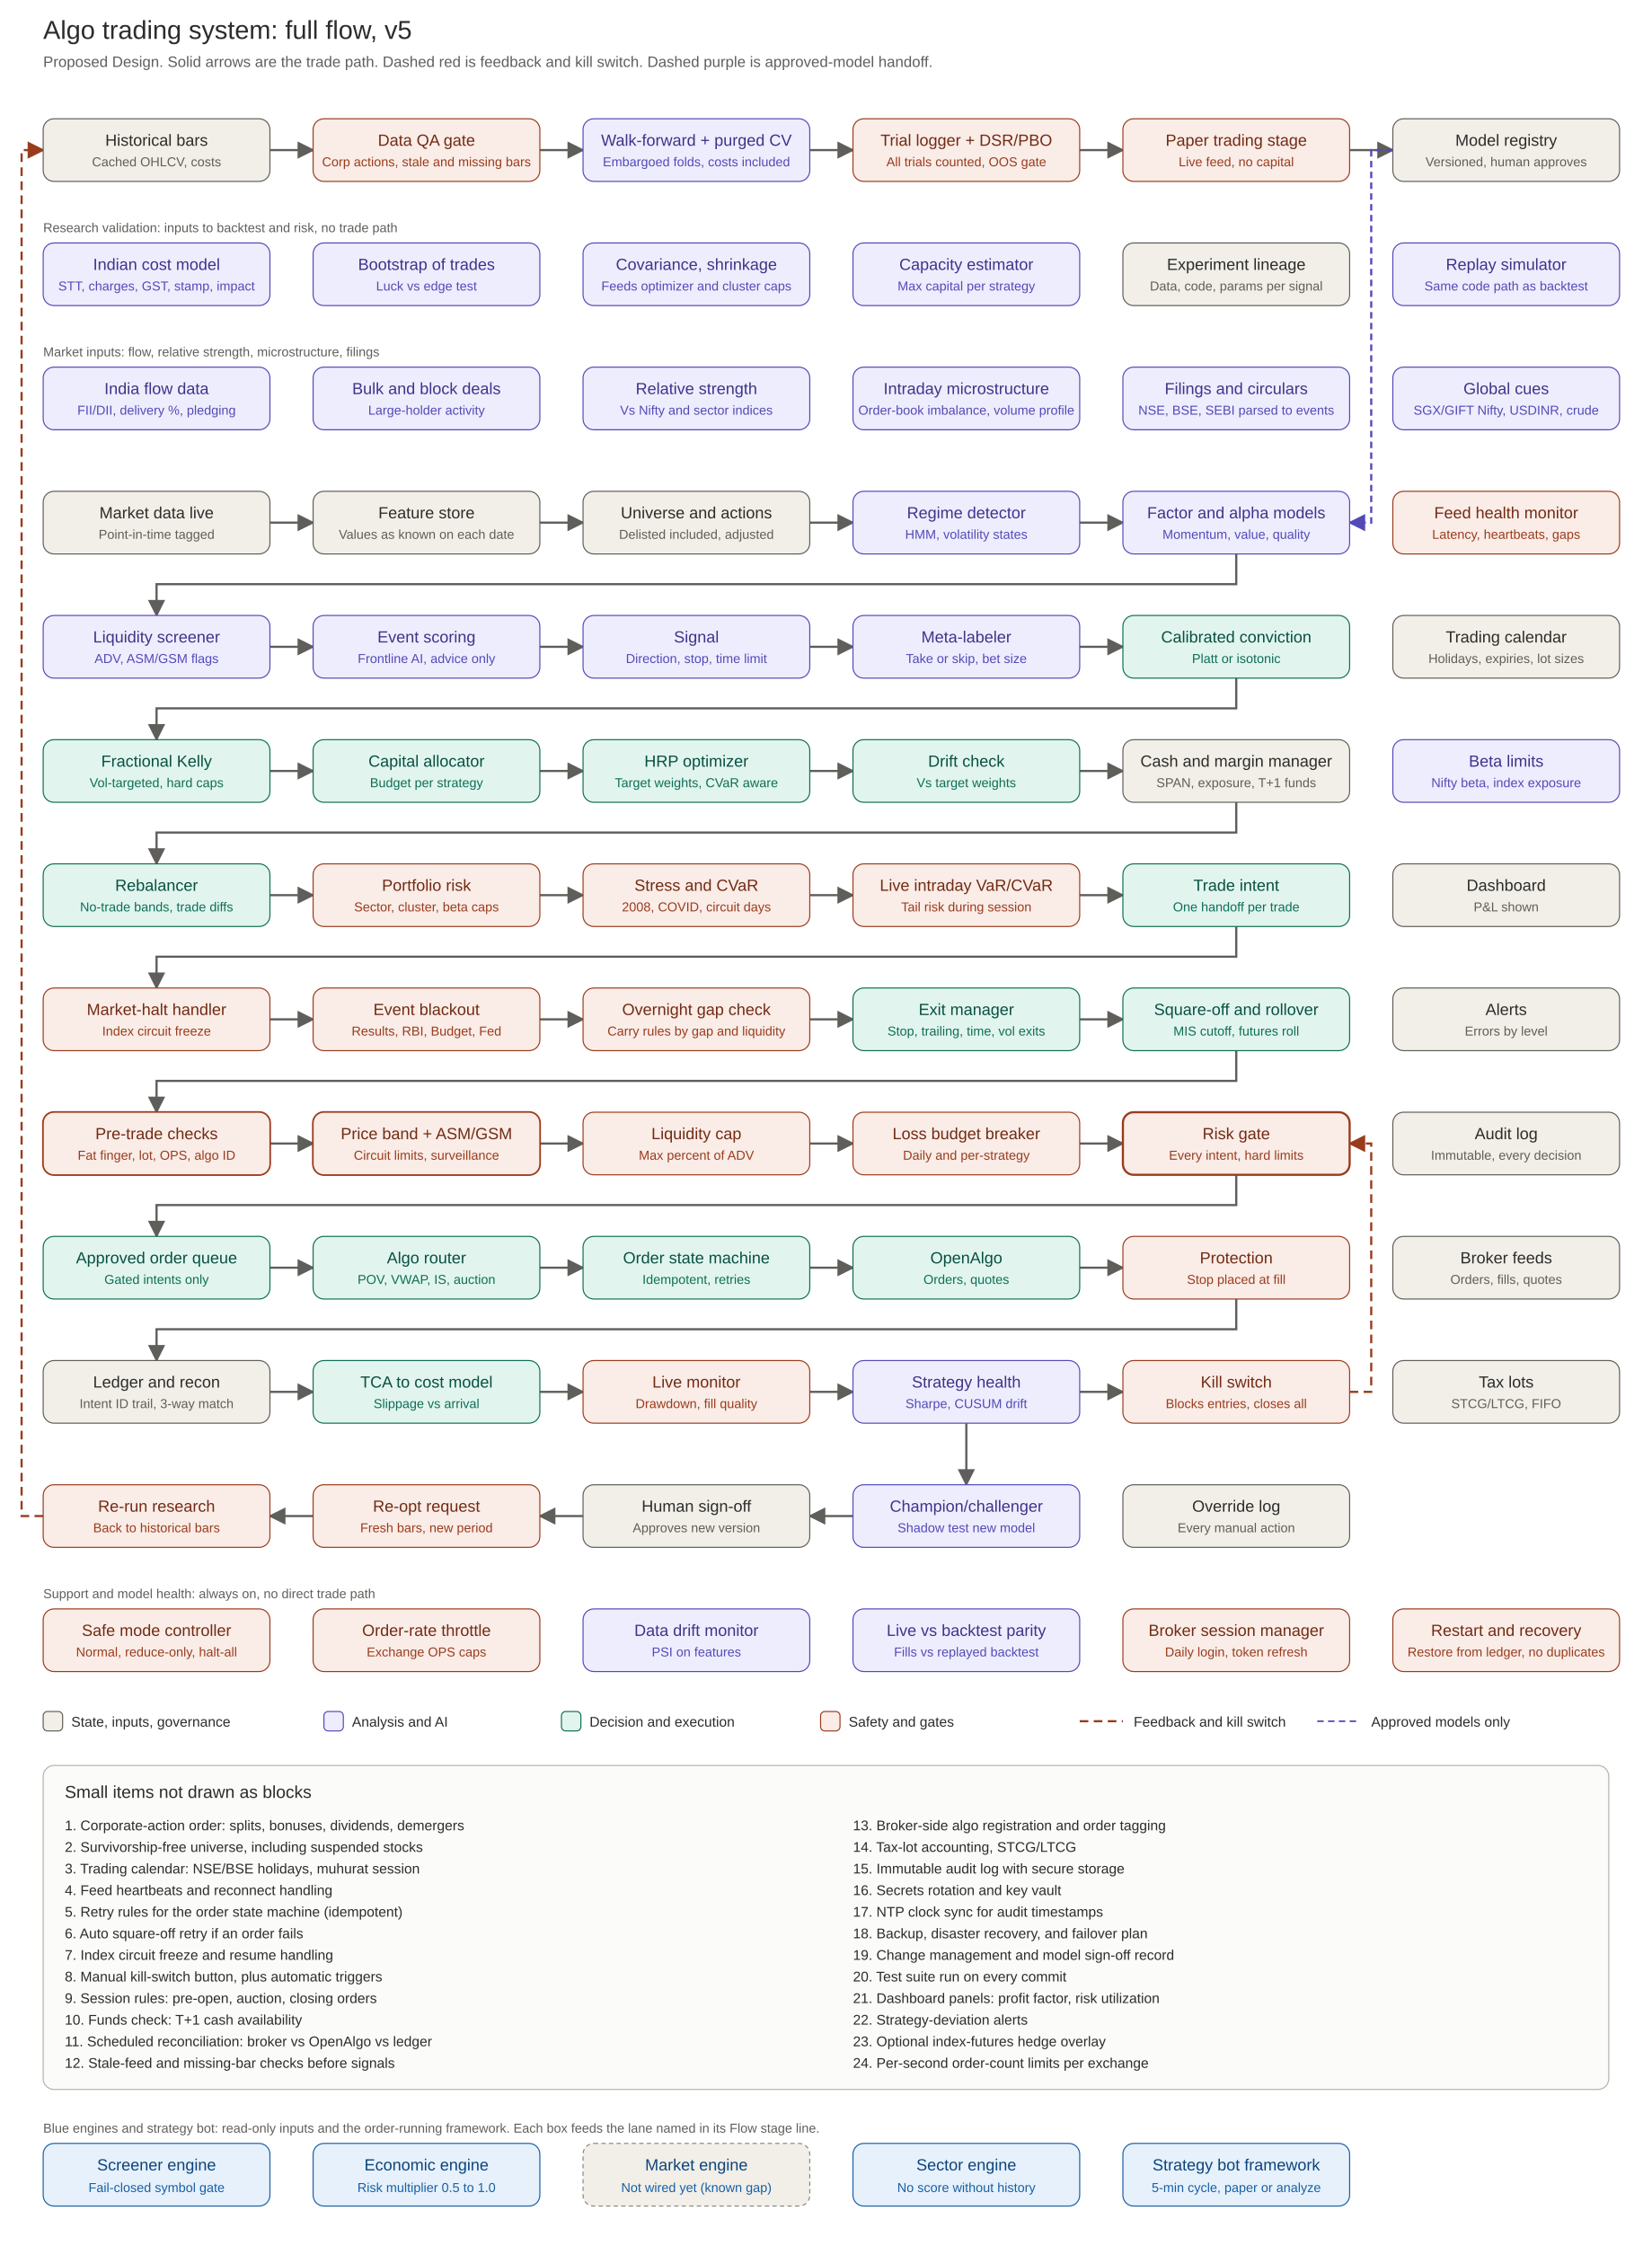
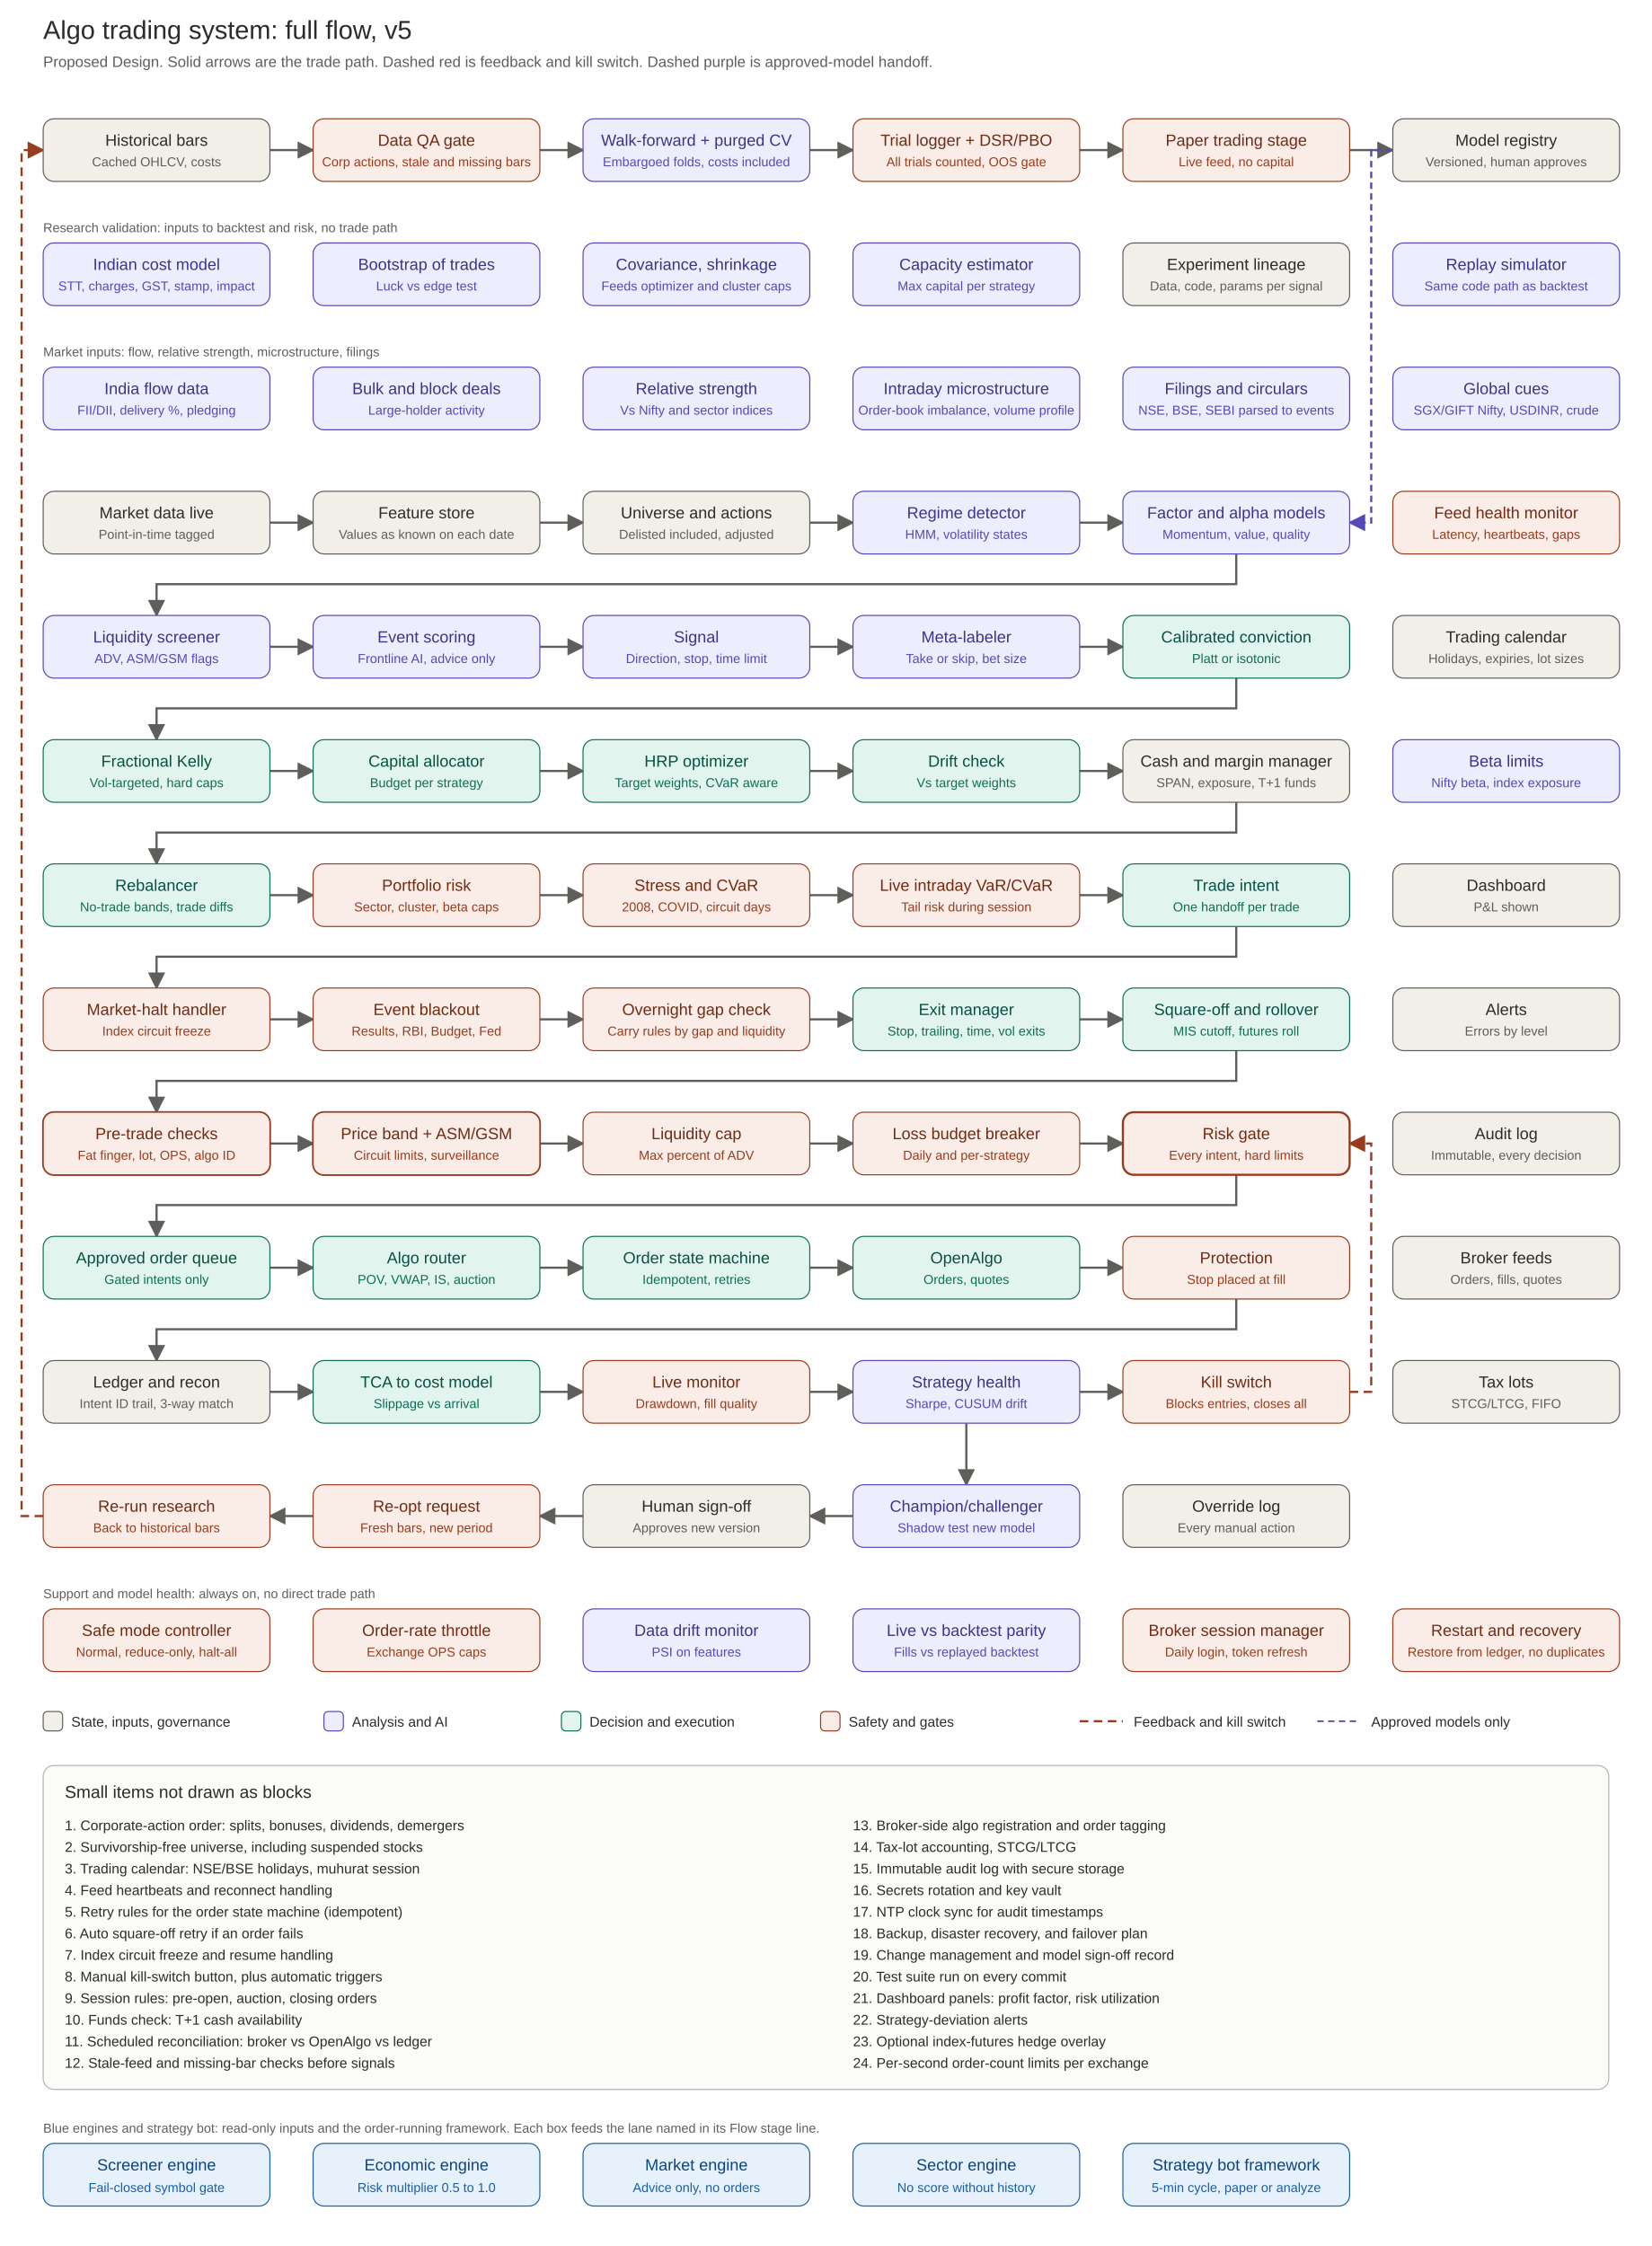
<svg xmlns="http://www.w3.org/2000/svg" viewBox="0 0 1530 2080" font-family="Arial, Helvetica, sans-serif">
  <defs>
    <marker id="arr" viewBox="0 0 10 10" refX="9" refY="5" markerWidth="8" markerHeight="8" orient="auto-start-reverse">
      <path d="M0,0 L10,5 L0,10 z" fill="#5f5e5a" />
    </marker>
    <marker id="arrRed" viewBox="0 0 10 10" refX="9" refY="5" markerWidth="8" markerHeight="8" orient="auto-start-reverse">
      <path d="M0,0 L10,5 L0,10 z" fill="#993c1d" />
    </marker>
    <marker id="arrPurple" viewBox="0 0 10 10" refX="9" refY="5" markerWidth="8" markerHeight="8" orient="auto-start-reverse">
      <path d="M0,0 L10,5 L0,10 z" fill="#534ab7" />
    </marker>
  </defs>
  <text x="40" y="36" font-size="24" fill="#2c2c2a">Algo trading system: full flow, v5</text>
  <text x="40" y="62" font-size="14" fill="#5f5e5a">Proposed Design. Solid arrows are the trade path. Dashed red is feedback and kill switch. Dashed purple is approved-model handoff.</text>
  <text x="40" y="215" font-size="12" fill="#5f5e5a">Research validation: inputs to backtest and risk, no trade path</text>
  <text x="40" y="330" font-size="12" fill="#5f5e5a">Market inputs: flow, relative strength, microstructure, filings</text>
  <text x="40" y="1480" font-size="12" fill="#5f5e5a">Support and model health: always on, no direct trade path</text>
  <path d="M250 139 H290" fill="none" stroke="#5f5e5a" stroke-width="2" marker-end="url(#arr)" />
  <path d="M500 139 H540" fill="none" stroke="#5f5e5a" stroke-width="2" marker-end="url(#arr)" />
  <path d="M750 139 H790" fill="none" stroke="#5f5e5a" stroke-width="2" marker-end="url(#arr)" />
  <path d="M1000 139 H1040" fill="none" stroke="#5f5e5a" stroke-width="2" marker-end="url(#arr)" />
  <path d="M250 484 H290" fill="none" stroke="#5f5e5a" stroke-width="2" marker-end="url(#arr)" />
  <path d="M500 484 H540" fill="none" stroke="#5f5e5a" stroke-width="2" marker-end="url(#arr)" />
  <path d="M750 484 H790" fill="none" stroke="#5f5e5a" stroke-width="2" marker-end="url(#arr)" />
  <path d="M1000 484 H1040" fill="none" stroke="#5f5e5a" stroke-width="2" marker-end="url(#arr)" />
  <path d="M250 599 H290" fill="none" stroke="#5f5e5a" stroke-width="2" marker-end="url(#arr)" />
  <path d="M500 599 H540" fill="none" stroke="#5f5e5a" stroke-width="2" marker-end="url(#arr)" />
  <path d="M750 599 H790" fill="none" stroke="#5f5e5a" stroke-width="2" marker-end="url(#arr)" />
  <path d="M1000 599 H1040" fill="none" stroke="#5f5e5a" stroke-width="2" marker-end="url(#arr)" />
  <path d="M250 714 H290" fill="none" stroke="#5f5e5a" stroke-width="2" marker-end="url(#arr)" />
  <path d="M500 714 H540" fill="none" stroke="#5f5e5a" stroke-width="2" marker-end="url(#arr)" />
  <path d="M750 714 H790" fill="none" stroke="#5f5e5a" stroke-width="2" marker-end="url(#arr)" />
  <path d="M1000 714 H1040" fill="none" stroke="#5f5e5a" stroke-width="2" marker-end="url(#arr)" />
  <path d="M250 829 H290" fill="none" stroke="#5f5e5a" stroke-width="2" marker-end="url(#arr)" />
  <path d="M500 829 H540" fill="none" stroke="#5f5e5a" stroke-width="2" marker-end="url(#arr)" />
  <path d="M750 829 H790" fill="none" stroke="#5f5e5a" stroke-width="2" marker-end="url(#arr)" />
  <path d="M1000 829 H1040" fill="none" stroke="#5f5e5a" stroke-width="2" marker-end="url(#arr)" />
  <path d="M250 944 H290" fill="none" stroke="#5f5e5a" stroke-width="2" marker-end="url(#arr)" />
  <path d="M500 944 H540" fill="none" stroke="#5f5e5a" stroke-width="2" marker-end="url(#arr)" />
  <path d="M750 944 H790" fill="none" stroke="#5f5e5a" stroke-width="2" marker-end="url(#arr)" />
  <path d="M1000 944 H1040" fill="none" stroke="#5f5e5a" stroke-width="2" marker-end="url(#arr)" />
  <path d="M250 1059 H290" fill="none" stroke="#5f5e5a" stroke-width="2" marker-end="url(#arr)" />
  <path d="M500 1059 H540" fill="none" stroke="#5f5e5a" stroke-width="2" marker-end="url(#arr)" />
  <path d="M750 1059 H790" fill="none" stroke="#5f5e5a" stroke-width="2" marker-end="url(#arr)" />
  <path d="M1000 1059 H1040" fill="none" stroke="#5f5e5a" stroke-width="2" marker-end="url(#arr)" />
  <path d="M250 1174 H290" fill="none" stroke="#5f5e5a" stroke-width="2" marker-end="url(#arr)" />
  <path d="M500 1174 H540" fill="none" stroke="#5f5e5a" stroke-width="2" marker-end="url(#arr)" />
  <path d="M750 1174 H790" fill="none" stroke="#5f5e5a" stroke-width="2" marker-end="url(#arr)" />
  <path d="M1000 1174 H1040" fill="none" stroke="#5f5e5a" stroke-width="2" marker-end="url(#arr)" />
  <path d="M250 1289 H290" fill="none" stroke="#5f5e5a" stroke-width="2" marker-end="url(#arr)" />
  <path d="M500 1289 H540" fill="none" stroke="#5f5e5a" stroke-width="2" marker-end="url(#arr)" />
  <path d="M750 1289 H790" fill="none" stroke="#5f5e5a" stroke-width="2" marker-end="url(#arr)" />
  <path d="M1000 1289 H1040" fill="none" stroke="#5f5e5a" stroke-width="2" marker-end="url(#arr)" />
  <path d="M290 1404 H250" fill="none" stroke="#5f5e5a" stroke-width="2" marker-end="url(#arr)" />
  <path d="M540 1404 H500" fill="none" stroke="#5f5e5a" stroke-width="2" marker-end="url(#arr)" />
  <path d="M790 1404 H750" fill="none" stroke="#5f5e5a" stroke-width="2" marker-end="url(#arr)" />
  <path d="M1145 513 V541 H145 V570" fill="none" stroke="#5f5e5a" stroke-width="2" marker-end="url(#arr)" />
  <path d="M1145 628 V656 H145 V685" fill="none" stroke="#5f5e5a" stroke-width="2" marker-end="url(#arr)" />
  <path d="M1145 743 V771 H145 V800" fill="none" stroke="#5f5e5a" stroke-width="2" marker-end="url(#arr)" />
  <path d="M1145 858 V886 H145 V915" fill="none" stroke="#5f5e5a" stroke-width="2" marker-end="url(#arr)" />
  <path d="M1145 973 V1001 H145 V1030" fill="none" stroke="#5f5e5a" stroke-width="2" marker-end="url(#arr)" />
  <path d="M1145 1088 V1116 H145 V1145" fill="none" stroke="#5f5e5a" stroke-width="2" marker-end="url(#arr)" />
  <path d="M1145 1203 V1231 H145 V1260" fill="none" stroke="#5f5e5a" stroke-width="2" marker-end="url(#arr)" />
  <path d="M1250 139 H1290" fill="none" stroke="#5f5e5a" stroke-width="2" marker-end="url(#arr)" />
  <path d="M1290 139 H1270 V484 H1250" fill="none" stroke="#534ab7" stroke-width="2" stroke-dasharray="6 4" marker-end="url(#arrPurple)" />
  <path d="M895 1318 V1375" fill="none" stroke="#5f5e5a" stroke-width="2" marker-end="url(#arr)" />
  <path d="M1250 1289 H1270 V1059 H1250" fill="none" stroke="#993c1d" stroke-width="2" stroke-dasharray="8 5" marker-end="url(#arrRed)" />
  <path d="M40 1404 H20 V139 H40" fill="none" stroke="#993c1d" stroke-width="2" stroke-dasharray="8 5" marker-end="url(#arrRed)" />
  <rect x="40" y="110" width="210" height="58" rx="10" fill="#f1efe8" stroke="#5f5e5a" stroke-width="1" />
  <text x="145" y="135" text-anchor="middle" font-size="15" fill="#2c2c2a">Historical bars</text>
  <text x="145" y="154" text-anchor="middle" font-size="12" fill="#5f5e5a">Cached OHLCV, costs</text>
  <rect x="290" y="110" width="210" height="58" rx="10" fill="#faece7" stroke="#993c1d" stroke-width="1" />
  <text x="395" y="135" text-anchor="middle" font-size="15" fill="#712b13">Data QA gate</text>
  <text x="395" y="154" text-anchor="middle" font-size="12" fill="#993c1d">Corp actions, stale and missing bars</text>
  <rect x="540" y="110" width="210" height="58" rx="10" fill="#eeedfe" stroke="#534ab7" stroke-width="1" />
  <text x="645" y="135" text-anchor="middle" font-size="15" fill="#3c3489">Walk-forward + purged CV</text>
  <text x="645" y="154" text-anchor="middle" font-size="12" fill="#534ab7">Embargoed folds, costs included</text>
  <rect x="790" y="110" width="210" height="58" rx="10" fill="#faece7" stroke="#993c1d" stroke-width="1" />
  <text x="895" y="135" text-anchor="middle" font-size="15" fill="#712b13">Trial logger + DSR/PBO</text>
  <text x="895" y="154" text-anchor="middle" font-size="12" fill="#993c1d">All trials counted, OOS gate</text>
  <rect x="1040" y="110" width="210" height="58" rx="10" fill="#faece7" stroke="#993c1d" stroke-width="1" />
  <text x="1145" y="135" text-anchor="middle" font-size="15" fill="#712b13">Paper trading stage</text>
  <text x="1145" y="154" text-anchor="middle" font-size="12" fill="#993c1d">Live feed, no capital</text>
  <rect x="40" y="225" width="210" height="58" rx="10" fill="#eeedfe" stroke="#534ab7" stroke-width="1" />
  <text x="145" y="250" text-anchor="middle" font-size="15" fill="#3c3489">Indian cost model</text>
  <text x="145" y="269" text-anchor="middle" font-size="12" fill="#534ab7">STT, charges, GST, stamp, impact</text>
  <rect x="290" y="225" width="210" height="58" rx="10" fill="#eeedfe" stroke="#534ab7" stroke-width="1" />
  <text x="395" y="250" text-anchor="middle" font-size="15" fill="#3c3489">Bootstrap of trades</text>
  <text x="395" y="269" text-anchor="middle" font-size="12" fill="#534ab7">Luck vs edge test</text>
  <rect x="540" y="225" width="210" height="58" rx="10" fill="#eeedfe" stroke="#534ab7" stroke-width="1" />
  <text x="645" y="250" text-anchor="middle" font-size="15" fill="#3c3489">Covariance, shrinkage</text>
  <text x="645" y="269" text-anchor="middle" font-size="12" fill="#534ab7">Feeds optimizer and cluster caps</text>
  <rect x="790" y="225" width="210" height="58" rx="10" fill="#eeedfe" stroke="#534ab7" stroke-width="1" />
  <text x="895" y="250" text-anchor="middle" font-size="15" fill="#3c3489">Capacity estimator</text>
  <text x="895" y="269" text-anchor="middle" font-size="12" fill="#534ab7">Max capital per strategy</text>
  <rect x="1040" y="225" width="210" height="58" rx="10" fill="#f1efe8" stroke="#5f5e5a" stroke-width="1" />
  <text x="1145" y="250" text-anchor="middle" font-size="15" fill="#2c2c2a">Experiment lineage</text>
  <text x="1145" y="269" text-anchor="middle" font-size="12" fill="#5f5e5a">Data, code, params per signal</text>
  <rect x="40" y="340" width="210" height="58" rx="10" fill="#eeedfe" stroke="#534ab7" stroke-width="1" />
  <text x="145" y="365" text-anchor="middle" font-size="15" fill="#3c3489">India flow data</text>
  <text x="145" y="384" text-anchor="middle" font-size="12" fill="#534ab7">FII/DII, delivery %, pledging</text>
  <rect x="290" y="340" width="210" height="58" rx="10" fill="#eeedfe" stroke="#534ab7" stroke-width="1" />
  <text x="395" y="365" text-anchor="middle" font-size="15" fill="#3c3489">Bulk and block deals</text>
  <text x="395" y="384" text-anchor="middle" font-size="12" fill="#534ab7">Large-holder activity</text>
  <rect x="540" y="340" width="210" height="58" rx="10" fill="#eeedfe" stroke="#534ab7" stroke-width="1" />
  <text x="645" y="365" text-anchor="middle" font-size="15" fill="#3c3489">Relative strength</text>
  <text x="645" y="384" text-anchor="middle" font-size="12" fill="#534ab7">Vs Nifty and sector indices</text>
  <rect x="790" y="340" width="210" height="58" rx="10" fill="#eeedfe" stroke="#534ab7" stroke-width="1" />
  <text x="895" y="365" text-anchor="middle" font-size="15" fill="#3c3489">Intraday microstructure</text>
  <text x="895" y="384" text-anchor="middle" font-size="12" fill="#534ab7">Order-book imbalance, volume profile</text>
  <rect x="1040" y="340" width="210" height="58" rx="10" fill="#eeedfe" stroke="#534ab7" stroke-width="1" />
  <text x="1145" y="365" text-anchor="middle" font-size="15" fill="#3c3489">Filings and circulars</text>
  <text x="1145" y="384" text-anchor="middle" font-size="12" fill="#534ab7">NSE, BSE, SEBI parsed to events</text>
  <rect x="40" y="455" width="210" height="58" rx="10" fill="#f1efe8" stroke="#5f5e5a" stroke-width="1" />
  <text x="145" y="480" text-anchor="middle" font-size="15" fill="#2c2c2a">Market data live</text>
  <text x="145" y="499" text-anchor="middle" font-size="12" fill="#5f5e5a">Point-in-time tagged</text>
  <rect x="290" y="455" width="210" height="58" rx="10" fill="#f1efe8" stroke="#5f5e5a" stroke-width="1" />
  <text x="395" y="480" text-anchor="middle" font-size="15" fill="#2c2c2a">Feature store</text>
  <text x="395" y="499" text-anchor="middle" font-size="12" fill="#5f5e5a">Values as known on each date</text>
  <rect x="540" y="455" width="210" height="58" rx="10" fill="#f1efe8" stroke="#5f5e5a" stroke-width="1" />
  <text x="645" y="480" text-anchor="middle" font-size="15" fill="#2c2c2a">Universe and actions</text>
  <text x="645" y="499" text-anchor="middle" font-size="12" fill="#5f5e5a">Delisted included, adjusted</text>
  <rect x="790" y="455" width="210" height="58" rx="10" fill="#eeedfe" stroke="#534ab7" stroke-width="1" />
  <text x="895" y="480" text-anchor="middle" font-size="15" fill="#3c3489">Regime detector</text>
  <text x="895" y="499" text-anchor="middle" font-size="12" fill="#534ab7">HMM, volatility states</text>
  <rect x="1040" y="455" width="210" height="58" rx="10" fill="#eeedfe" stroke="#534ab7" stroke-width="1" />
  <text x="1145" y="480" text-anchor="middle" font-size="15" fill="#3c3489">Factor and alpha models</text>
  <text x="1145" y="499" text-anchor="middle" font-size="12" fill="#534ab7">Momentum, value, quality</text>
  <rect x="40" y="570" width="210" height="58" rx="10" fill="#eeedfe" stroke="#534ab7" stroke-width="1" />
  <text x="145" y="595" text-anchor="middle" font-size="15" fill="#3c3489">Liquidity screener</text>
  <text x="145" y="614" text-anchor="middle" font-size="12" fill="#534ab7">ADV, ASM/GSM flags</text>
  <rect x="290" y="570" width="210" height="58" rx="10" fill="#eeedfe" stroke="#534ab7" stroke-width="1" />
  <text x="395" y="595" text-anchor="middle" font-size="15" fill="#3c3489">Event scoring</text>
  <text x="395" y="614" text-anchor="middle" font-size="12" fill="#534ab7">Frontline AI, advice only</text>
  <rect x="540" y="570" width="210" height="58" rx="10" fill="#eeedfe" stroke="#534ab7" stroke-width="1" />
  <text x="645" y="595" text-anchor="middle" font-size="15" fill="#3c3489">Signal</text>
  <text x="645" y="614" text-anchor="middle" font-size="12" fill="#534ab7">Direction, stop, time limit</text>
  <rect x="790" y="570" width="210" height="58" rx="10" fill="#eeedfe" stroke="#534ab7" stroke-width="1" />
  <text x="895" y="595" text-anchor="middle" font-size="15" fill="#3c3489">Meta-labeler</text>
  <text x="895" y="614" text-anchor="middle" font-size="12" fill="#534ab7">Take or skip, bet size</text>
  <rect x="1040" y="570" width="210" height="58" rx="10" fill="#e1f5ee" stroke="#0f6e56" stroke-width="1" />
  <text x="1145" y="595" text-anchor="middle" font-size="15" fill="#085041">Calibrated conviction</text>
  <text x="1145" y="614" text-anchor="middle" font-size="12" fill="#0f6e56">Platt or isotonic</text>
  <rect x="40" y="685" width="210" height="58" rx="10" fill="#e1f5ee" stroke="#0f6e56" stroke-width="1" />
  <text x="145" y="710" text-anchor="middle" font-size="15" fill="#085041">Fractional Kelly</text>
  <text x="145" y="729" text-anchor="middle" font-size="12" fill="#0f6e56">Vol-targeted, hard caps</text>
  <rect x="290" y="685" width="210" height="58" rx="10" fill="#e1f5ee" stroke="#0f6e56" stroke-width="1" />
  <text x="395" y="710" text-anchor="middle" font-size="15" fill="#085041">Capital allocator</text>
  <text x="395" y="729" text-anchor="middle" font-size="12" fill="#0f6e56">Budget per strategy</text>
  <rect x="540" y="685" width="210" height="58" rx="10" fill="#e1f5ee" stroke="#0f6e56" stroke-width="1" />
  <text x="645" y="710" text-anchor="middle" font-size="15" fill="#085041">HRP optimizer</text>
  <text x="645" y="729" text-anchor="middle" font-size="12" fill="#0f6e56">Target weights, CVaR aware</text>
  <rect x="790" y="685" width="210" height="58" rx="10" fill="#e1f5ee" stroke="#0f6e56" stroke-width="1" />
  <text x="895" y="710" text-anchor="middle" font-size="15" fill="#085041">Drift check</text>
  <text x="895" y="729" text-anchor="middle" font-size="12" fill="#0f6e56">Vs target weights</text>
  <rect x="1040" y="685" width="210" height="58" rx="10" fill="#f1efe8" stroke="#5f5e5a" stroke-width="1" />
  <text x="1145" y="710" text-anchor="middle" font-size="15" fill="#2c2c2a">Cash and margin manager</text>
  <text x="1145" y="729" text-anchor="middle" font-size="12" fill="#5f5e5a">SPAN, exposure, T+1 funds</text>
  <rect x="40" y="800" width="210" height="58" rx="10" fill="#e1f5ee" stroke="#0f6e56" stroke-width="1" />
  <text x="145" y="825" text-anchor="middle" font-size="15" fill="#085041">Rebalancer</text>
  <text x="145" y="844" text-anchor="middle" font-size="12" fill="#0f6e56">No-trade bands, trade diffs</text>
  <rect x="290" y="800" width="210" height="58" rx="10" fill="#faece7" stroke="#993c1d" stroke-width="1" />
  <text x="395" y="825" text-anchor="middle" font-size="15" fill="#712b13">Portfolio risk</text>
  <text x="395" y="844" text-anchor="middle" font-size="12" fill="#993c1d">Sector, cluster, beta caps</text>
  <rect x="540" y="800" width="210" height="58" rx="10" fill="#faece7" stroke="#993c1d" stroke-width="1" />
  <text x="645" y="825" text-anchor="middle" font-size="15" fill="#712b13">Stress and CVaR</text>
  <text x="645" y="844" text-anchor="middle" font-size="12" fill="#993c1d">2008, COVID, circuit days</text>
  <rect x="790" y="800" width="210" height="58" rx="10" fill="#faece7" stroke="#993c1d" stroke-width="1" />
  <text x="895" y="825" text-anchor="middle" font-size="15" fill="#712b13">Live intraday VaR/CVaR</text>
  <text x="895" y="844" text-anchor="middle" font-size="12" fill="#993c1d">Tail risk during session</text>
  <rect x="1040" y="800" width="210" height="58" rx="10" fill="#e1f5ee" stroke="#0f6e56" stroke-width="1" />
  <text x="1145" y="825" text-anchor="middle" font-size="15" fill="#085041">Trade intent</text>
  <text x="1145" y="844" text-anchor="middle" font-size="12" fill="#0f6e56">One handoff per trade</text>
  <rect x="40" y="915" width="210" height="58" rx="10" fill="#faece7" stroke="#993c1d" stroke-width="1" />
  <text x="145" y="940" text-anchor="middle" font-size="15" fill="#712b13">Market-halt handler</text>
  <text x="145" y="959" text-anchor="middle" font-size="12" fill="#993c1d">Index circuit freeze</text>
  <rect x="290" y="915" width="210" height="58" rx="10" fill="#faece7" stroke="#993c1d" stroke-width="1" />
  <text x="395" y="940" text-anchor="middle" font-size="15" fill="#712b13">Event blackout</text>
  <text x="395" y="959" text-anchor="middle" font-size="12" fill="#993c1d">Results, RBI, Budget, Fed</text>
  <rect x="540" y="915" width="210" height="58" rx="10" fill="#faece7" stroke="#993c1d" stroke-width="1" />
  <text x="645" y="940" text-anchor="middle" font-size="15" fill="#712b13">Overnight gap check</text>
  <text x="645" y="959" text-anchor="middle" font-size="12" fill="#993c1d">Carry rules by gap and liquidity</text>
  <rect x="790" y="915" width="210" height="58" rx="10" fill="#e1f5ee" stroke="#0f6e56" stroke-width="1" />
  <text x="895" y="940" text-anchor="middle" font-size="15" fill="#085041">Exit manager</text>
  <text x="895" y="959" text-anchor="middle" font-size="12" fill="#0f6e56">Stop, trailing, time, vol exits</text>
  <rect x="1040" y="915" width="210" height="58" rx="10" fill="#e1f5ee" stroke="#0f6e56" stroke-width="1" />
  <text x="1145" y="940" text-anchor="middle" font-size="15" fill="#085041">Square-off and rollover</text>
  <text x="1145" y="959" text-anchor="middle" font-size="12" fill="#0f6e56">MIS cutoff, futures roll</text>
  <rect x="40" y="1030" width="210" height="58" rx="10" fill="#faece7" stroke="#993c1d" stroke-width="2" />
  <text x="145" y="1055" text-anchor="middle" font-size="15" fill="#712b13">Pre-gate safety</text>
  <text x="145" y="1074" text-anchor="middle" font-size="12" fill="#993c1d">Calendar, handoff, stress/VaR</text>
  <rect x="290" y="1030" width="210" height="58" rx="10" fill="#faece7" stroke="#993c1d" stroke-width="2" />
  <text x="395" y="1055" text-anchor="middle" font-size="15" fill="#712b13">Compliance gate</text>
  <text x="395" y="1074" text-anchor="middle" font-size="12" fill="#993c1d">Audit store, NTP clock</text>
  <rect x="40" y="1030" width="210" height="58" rx="10" fill="#faece7" stroke="#993c1d" stroke-width="1" />
  <text x="145" y="1055" text-anchor="middle" font-size="15" fill="#712b13">Pre-trade checks</text>
  <text x="145" y="1074" text-anchor="middle" font-size="12" fill="#993c1d">Fat finger, lot, OPS, algo ID</text>
  <rect x="290" y="1030" width="210" height="58" rx="10" fill="#faece7" stroke="#993c1d" stroke-width="1" />
  <text x="395" y="1055" text-anchor="middle" font-size="15" fill="#712b13">Price band + ASM/GSM</text>
  <text x="395" y="1074" text-anchor="middle" font-size="12" fill="#993c1d">Circuit limits, surveillance</text>
  <rect x="540" y="1030" width="210" height="58" rx="10" fill="#faece7" stroke="#993c1d" stroke-width="1" />
  <text x="645" y="1055" text-anchor="middle" font-size="15" fill="#712b13">Liquidity cap</text>
  <text x="645" y="1074" text-anchor="middle" font-size="12" fill="#993c1d">Max percent of ADV</text>
  <rect x="790" y="1030" width="210" height="58" rx="10" fill="#faece7" stroke="#993c1d" stroke-width="1" />
  <text x="895" y="1055" text-anchor="middle" font-size="15" fill="#712b13">Loss budget breaker</text>
  <text x="895" y="1074" text-anchor="middle" font-size="12" fill="#993c1d">Daily and per-strategy</text>
  <rect x="1040" y="1030" width="210" height="58" rx="10" fill="#faece7" stroke="#993c1d" stroke-width="2" />
  <text x="1145" y="1055" text-anchor="middle" font-size="15" fill="#712b13">Risk gate</text>
  <text x="1145" y="1074" text-anchor="middle" font-size="12" fill="#993c1d">Every intent, hard limits</text>
  <rect x="40" y="1145" width="210" height="58" rx="10" fill="#e1f5ee" stroke="#0f6e56" stroke-width="1" />
  <text x="145" y="1170" text-anchor="middle" font-size="15" fill="#085041">Approved order queue</text>
  <text x="145" y="1189" text-anchor="middle" font-size="12" fill="#0f6e56">Gated intents only</text>
  <rect x="290" y="1145" width="210" height="58" rx="10" fill="#e1f5ee" stroke="#0f6e56" stroke-width="1" />
  <text x="395" y="1170" text-anchor="middle" font-size="15" fill="#085041">Algo router</text>
  <text x="395" y="1189" text-anchor="middle" font-size="12" fill="#0f6e56">POV, VWAP, IS, auction</text>
  <rect x="540" y="1145" width="210" height="58" rx="10" fill="#e1f5ee" stroke="#0f6e56" stroke-width="1" />
  <text x="645" y="1170" text-anchor="middle" font-size="15" fill="#085041">Order state machine</text>
  <text x="645" y="1189" text-anchor="middle" font-size="12" fill="#0f6e56">Idempotent, retries</text>
  <rect x="790" y="1145" width="210" height="58" rx="10" fill="#e1f5ee" stroke="#0f6e56" stroke-width="1" />
  <text x="895" y="1170" text-anchor="middle" font-size="15" fill="#085041">OpenAlgo</text>
  <text x="895" y="1189" text-anchor="middle" font-size="12" fill="#0f6e56">Orders, quotes</text>
  <rect x="1040" y="1145" width="210" height="58" rx="10" fill="#faece7" stroke="#993c1d" stroke-width="1" />
  <text x="1145" y="1170" text-anchor="middle" font-size="15" fill="#712b13">Protection</text>
  <text x="1145" y="1189" text-anchor="middle" font-size="12" fill="#993c1d">Stop placed at fill</text>
  <rect x="40" y="1260" width="210" height="58" rx="10" fill="#f1efe8" stroke="#5f5e5a" stroke-width="1" />
  <text x="145" y="1285" text-anchor="middle" font-size="15" fill="#2c2c2a">Ledger and recon</text>
  <text x="145" y="1304" text-anchor="middle" font-size="12" fill="#5f5e5a">Intent ID trail, 3-way match</text>
  <rect x="290" y="1260" width="210" height="58" rx="10" fill="#e1f5ee" stroke="#0f6e56" stroke-width="1" />
  <text x="395" y="1285" text-anchor="middle" font-size="15" fill="#085041">TCA to cost model</text>
  <text x="395" y="1304" text-anchor="middle" font-size="12" fill="#0f6e56">Slippage vs arrival</text>
  <rect x="540" y="1260" width="210" height="58" rx="10" fill="#faece7" stroke="#993c1d" stroke-width="1" />
  <text x="645" y="1285" text-anchor="middle" font-size="15" fill="#712b13">Live monitor</text>
  <text x="645" y="1304" text-anchor="middle" font-size="12" fill="#993c1d">Drawdown, fill quality</text>
  <rect x="790" y="1260" width="210" height="58" rx="10" fill="#eeedfe" stroke="#534ab7" stroke-width="1" />
  <text x="895" y="1285" text-anchor="middle" font-size="15" fill="#3c3489">Strategy health</text>
  <text x="895" y="1304" text-anchor="middle" font-size="12" fill="#534ab7">Sharpe, CUSUM drift</text>
  <rect x="1040" y="1260" width="210" height="58" rx="10" fill="#faece7" stroke="#993c1d" stroke-width="1" />
  <text x="1145" y="1285" text-anchor="middle" font-size="15" fill="#712b13">Kill switch</text>
  <text x="1145" y="1304" text-anchor="middle" font-size="12" fill="#993c1d">Blocks entries, closes all</text>
  <rect x="40" y="1375" width="210" height="58" rx="10" fill="#faece7" stroke="#993c1d" stroke-width="1" />
  <text x="145" y="1400" text-anchor="middle" font-size="15" fill="#712b13">Re-run research</text>
  <text x="145" y="1419" text-anchor="middle" font-size="12" fill="#993c1d">Back to historical bars</text>
  <rect x="290" y="1375" width="210" height="58" rx="10" fill="#faece7" stroke="#993c1d" stroke-width="1" />
  <text x="395" y="1400" text-anchor="middle" font-size="15" fill="#712b13">Re-opt request</text>
  <text x="395" y="1419" text-anchor="middle" font-size="12" fill="#993c1d">Fresh bars, new period</text>
  <rect x="540" y="1375" width="210" height="58" rx="10" fill="#f1efe8" stroke="#5f5e5a" stroke-width="1" />
  <text x="645" y="1400" text-anchor="middle" font-size="15" fill="#2c2c2a">Human sign-off</text>
  <text x="645" y="1419" text-anchor="middle" font-size="12" fill="#5f5e5a">Approves new version</text>
  <rect x="790" y="1375" width="210" height="58" rx="10" fill="#eeedfe" stroke="#534ab7" stroke-width="1" />
  <text x="895" y="1400" text-anchor="middle" font-size="15" fill="#3c3489">Champion/challenger</text>
  <text x="895" y="1419" text-anchor="middle" font-size="12" fill="#534ab7">Shadow test new model</text>
  <rect x="1040" y="1375" width="210" height="58" rx="10" fill="#f1efe8" stroke="#5f5e5a" stroke-width="1" />
  <text x="1145" y="1400" text-anchor="middle" font-size="15" fill="#2c2c2a">Override log</text>
  <text x="1145" y="1419" text-anchor="middle" font-size="12" fill="#5f5e5a">Every manual action</text>
  <rect x="40" y="1490" width="210" height="58" rx="10" fill="#faece7" stroke="#993c1d" stroke-width="1" />
  <text x="145" y="1515" text-anchor="middle" font-size="15" fill="#712b13">Safe mode controller</text>
  <text x="145" y="1534" text-anchor="middle" font-size="12" fill="#993c1d">Normal, reduce-only, halt-all</text>
  <rect x="290" y="1490" width="210" height="58" rx="10" fill="#faece7" stroke="#993c1d" stroke-width="1" />
  <text x="395" y="1515" text-anchor="middle" font-size="15" fill="#712b13">Order-rate throttle</text>
  <text x="395" y="1534" text-anchor="middle" font-size="12" fill="#993c1d">Exchange OPS caps</text>
  <rect x="540" y="1490" width="210" height="58" rx="10" fill="#eeedfe" stroke="#534ab7" stroke-width="1" />
  <text x="645" y="1515" text-anchor="middle" font-size="15" fill="#3c3489">Data drift monitor</text>
  <text x="645" y="1534" text-anchor="middle" font-size="12" fill="#534ab7">PSI on features</text>
  <rect x="790" y="1490" width="210" height="58" rx="10" fill="#eeedfe" stroke="#534ab7" stroke-width="1" />
  <text x="895" y="1515" text-anchor="middle" font-size="15" fill="#3c3489">Live vs backtest parity</text>
  <text x="895" y="1534" text-anchor="middle" font-size="12" fill="#534ab7">Fills vs replayed backtest</text>
  <rect x="1040" y="1490" width="210" height="58" rx="10" fill="#faece7" stroke="#993c1d" stroke-width="1" />
  <text x="1145" y="1515" text-anchor="middle" font-size="15" fill="#712b13">Broker session manager</text>
  <text x="1145" y="1534" text-anchor="middle" font-size="12" fill="#993c1d">Daily login, token refresh</text>
  <rect x="1290" y="110" width="210" height="58" rx="10" fill="#f1efe8" stroke="#5f5e5a" stroke-width="1" />
  <text x="1395" y="135" text-anchor="middle" font-size="15" fill="#2c2c2a">Model registry</text>
  <text x="1395" y="154" text-anchor="middle" font-size="12" fill="#5f5e5a">Versioned, human approves</text>
  <rect x="1290" y="225" width="210" height="58" rx="10" fill="#eeedfe" stroke="#534ab7" stroke-width="1" />
  <text x="1395" y="250" text-anchor="middle" font-size="15" fill="#3c3489">Replay simulator</text>
  <text x="1395" y="269" text-anchor="middle" font-size="12" fill="#534ab7">Same code path as backtest</text>
  <rect x="1290" y="340" width="210" height="58" rx="10" fill="#eeedfe" stroke="#534ab7" stroke-width="1" />
  <text x="1395" y="365" text-anchor="middle" font-size="15" fill="#3c3489">Global cues</text>
  <text x="1395" y="384" text-anchor="middle" font-size="12" fill="#534ab7">SGX/GIFT Nifty, USDINR, crude</text>
  <rect x="1290" y="455" width="210" height="58" rx="10" fill="#faece7" stroke="#993c1d" stroke-width="1" />
  <text x="1395" y="480" text-anchor="middle" font-size="15" fill="#712b13">Feed health monitor</text>
  <text x="1395" y="499" text-anchor="middle" font-size="12" fill="#993c1d">Latency, heartbeats, gaps</text>
  <rect x="1290" y="570" width="210" height="58" rx="10" fill="#f1efe8" stroke="#5f5e5a" stroke-width="1" />
  <text x="1395" y="595" text-anchor="middle" font-size="15" fill="#2c2c2a">Trading calendar</text>
  <text x="1395" y="614" text-anchor="middle" font-size="12" fill="#5f5e5a">Holidays, expiries, lot sizes</text>
  <rect x="1290" y="685" width="210" height="58" rx="10" fill="#eeedfe" stroke="#534ab7" stroke-width="1" />
  <text x="1395" y="710" text-anchor="middle" font-size="15" fill="#3c3489">Beta limits</text>
  <text x="1395" y="729" text-anchor="middle" font-size="12" fill="#534ab7">Nifty beta, index exposure</text>
  <rect x="1290" y="800" width="210" height="58" rx="10" fill="#f1efe8" stroke="#5f5e5a" stroke-width="1" />
  <text x="1395" y="825" text-anchor="middle" font-size="15" fill="#2c2c2a">Dashboard</text>
  <text x="1395" y="844" text-anchor="middle" font-size="12" fill="#5f5e5a">P&amp;L shown</text>
  <rect x="1290" y="915" width="210" height="58" rx="10" fill="#f1efe8" stroke="#5f5e5a" stroke-width="1" />
  <text x="1395" y="940" text-anchor="middle" font-size="15" fill="#2c2c2a">Alerts</text>
  <text x="1395" y="959" text-anchor="middle" font-size="12" fill="#5f5e5a">Errors by level</text>
  <rect x="1290" y="1030" width="210" height="58" rx="10" fill="#f1efe8" stroke="#5f5e5a" stroke-width="1" />
  <text x="1395" y="1055" text-anchor="middle" font-size="15" fill="#2c2c2a">Audit log</text>
  <text x="1395" y="1074" text-anchor="middle" font-size="12" fill="#5f5e5a">Immutable, every decision</text>
  <rect x="1290" y="1145" width="210" height="58" rx="10" fill="#f1efe8" stroke="#5f5e5a" stroke-width="1" />
  <text x="1395" y="1170" text-anchor="middle" font-size="15" fill="#2c2c2a">Broker feeds</text>
  <text x="1395" y="1189" text-anchor="middle" font-size="12" fill="#5f5e5a">Orders, fills, quotes</text>
  <rect x="1290" y="1260" width="210" height="58" rx="10" fill="#f1efe8" stroke="#5f5e5a" stroke-width="1" />
  <text x="1395" y="1285" text-anchor="middle" font-size="15" fill="#2c2c2a">Tax lots</text>
  <text x="1395" y="1304" text-anchor="middle" font-size="12" fill="#5f5e5a">STCG/LTCG, FIFO</text>
  <rect x="1290" y="1490" width="210" height="58" rx="10" fill="#faece7" stroke="#993c1d" stroke-width="1" />
  <text x="1395" y="1515" text-anchor="middle" font-size="15" fill="#712b13">Restart and recovery</text>
  <text x="1395" y="1534" text-anchor="middle" font-size="12" fill="#993c1d">Restore from ledger, no duplicates</text>
  <rect x="40" y="1585" width="18" height="18" rx="4" fill="#f1efe8" stroke="#5f5e5a" />
  <text x="66" y="1599" font-size="13" fill="#2c2c2a">State, inputs, governance</text>
  <rect x="300" y="1585" width="18" height="18" rx="4" fill="#eeedfe" stroke="#534ab7" />
  <text x="326" y="1599" font-size="13" fill="#2c2c2a">Analysis and AI</text>
  <rect x="520" y="1585" width="18" height="18" rx="4" fill="#e1f5ee" stroke="#0f6e56" />
  <text x="546" y="1599" font-size="13" fill="#2c2c2a">Decision and execution</text>
  <rect x="760" y="1585" width="18" height="18" rx="4" fill="#faece7" stroke="#993c1d" />
  <text x="786" y="1599" font-size="13" fill="#2c2c2a">Safety and gates</text>
  <line x1="1000" y1="1594" x2="1040" y2="1594" stroke="#993c1d" stroke-width="2" stroke-dasharray="8 5" />
  <text x="1050" y="1599" font-size="13" fill="#2c2c2a">Feedback and kill switch</text>
  <line x1="1220" y1="1594" x2="1260" y2="1594" stroke="#534ab7" stroke-width="1.5" stroke-dasharray="6 4" />
  <text x="1270" y="1599" font-size="13" fill="#2c2c2a">Approved models only</text>
  <rect x="40" y="1635" width="1450" height="300" rx="10" fill="#fbfbfa" stroke="#b4b2a9" />
  <text x="60" y="1665" font-size="16" fill="#2c2c2a">Small items not drawn as blocks</text>
  <text x="60" y="1695" font-size="13" fill="#2c2c2a">1. Corporate-action order: splits, bonuses, dividends, demergers</text>
  <text x="60" y="1715" font-size="13" fill="#2c2c2a">2. Survivorship-free universe, including suspended stocks</text>
  <text x="60" y="1735" font-size="13" fill="#2c2c2a">3. Trading calendar: NSE/BSE holidays, muhurat session</text>
  <text x="60" y="1755" font-size="13" fill="#2c2c2a">4. Feed heartbeats and reconnect handling</text>
  <text x="60" y="1775" font-size="13" fill="#2c2c2a">5. Retry rules for the order state machine (idempotent)</text>
  <text x="60" y="1795" font-size="13" fill="#2c2c2a">6. Auto square-off retry if an order fails</text>
  <text x="60" y="1815" font-size="13" fill="#2c2c2a">7. Index circuit freeze and resume handling</text>
  <text x="60" y="1835" font-size="13" fill="#2c2c2a">8. Manual kill-switch button, plus automatic triggers</text>
  <text x="60" y="1855" font-size="13" fill="#2c2c2a">9. Session rules: pre-open, auction, closing orders</text>
  <text x="60" y="1875" font-size="13" fill="#2c2c2a">10. Funds check: T+1 cash availability</text>
  <text x="60" y="1895" font-size="13" fill="#2c2c2a">11. Scheduled reconciliation: broker vs OpenAlgo vs ledger</text>
  <text x="60" y="1915" font-size="13" fill="#2c2c2a">12. Stale-feed and missing-bar checks before signals</text>
  <text x="790" y="1695" font-size="13" fill="#2c2c2a">13. Broker-side algo registration and order tagging</text>
  <text x="790" y="1715" font-size="13" fill="#2c2c2a">14. Tax-lot accounting, STCG/LTCG</text>
  <text x="790" y="1735" font-size="13" fill="#2c2c2a">15. Immutable audit log with secure storage</text>
  <text x="790" y="1755" font-size="13" fill="#2c2c2a">16. Secrets rotation and key vault</text>
  <text x="790" y="1775" font-size="13" fill="#2c2c2a">17. NTP clock sync for audit timestamps</text>
  <text x="790" y="1795" font-size="13" fill="#2c2c2a">18. Backup, disaster recovery, and failover plan</text>
  <text x="790" y="1815" font-size="13" fill="#2c2c2a">19. Change management and model sign-off record</text>
  <text x="790" y="1835" font-size="13" fill="#2c2c2a">20. Test suite run on every commit</text>
  <text x="790" y="1855" font-size="13" fill="#2c2c2a">21. Dashboard panels: profit factor, risk utilization</text>
  <text x="790" y="1875" font-size="13" fill="#2c2c2a">22. Strategy-deviation alerts</text>
  <text x="790" y="1895" font-size="13" fill="#2c2c2a">23. Optional index-futures hedge overlay</text>
  <text x="790" y="1915" font-size="13" fill="#2c2c2a">24. Per-second order-count limits per exchange</text>
  <text x="40" y="1975" font-size="12" fill="#5f5e5a">Blue engines and strategy bot: read-only inputs and the order-running framework. Each box feeds the lane named in its Flow stage line.</text>
  <rect x="40" y="1985" width="210" height="58" rx="10" fill="#e6f1fb" stroke="#185fa5" stroke-width="1" />
  <text x="145" y="2010" text-anchor="middle" font-size="15" fill="#0c447c">Screener engine</text>
  <text x="145" y="2030" text-anchor="middle" font-size="12" fill="#185fa5">Fail-closed symbol gate</text>
  <rect x="290" y="1985" width="210" height="58" rx="10" fill="#e6f1fb" stroke="#185fa5" stroke-width="1" />
  <text x="395" y="2010" text-anchor="middle" font-size="15" fill="#0c447c">Economic engine</text>
  <text x="395" y="2030" text-anchor="middle" font-size="12" fill="#185fa5">Risk multiplier 0.5 to 1.0</text>
-   <rect x="540" y="1985" width="210" height="58" rx="10" fill="#f1efe8" stroke="#888780" stroke-width="1" stroke-dasharray="4 3" />
+   <rect x="540" y="1985" width="210" height="58" rx="10" fill="#e6f1fb" stroke="#185fa5" stroke-width="1" />
  <text x="645" y="2010" text-anchor="middle" font-size="15" fill="#0c447c">Market engine</text>
-   <text x="645" y="2030" text-anchor="middle" font-size="12" fill="#185fa5">Not wired yet (known gap)</text>
+   <text x="645" y="2030" text-anchor="middle" font-size="12" fill="#185fa5">Advice only, no orders</text>
  <rect x="790" y="1985" width="210" height="58" rx="10" fill="#e6f1fb" stroke="#185fa5" stroke-width="1" />
  <text x="895" y="2010" text-anchor="middle" font-size="15" fill="#0c447c">Sector engine</text>
  <text x="895" y="2030" text-anchor="middle" font-size="12" fill="#185fa5">No score without history</text>
  <rect x="1040" y="1985" width="210" height="58" rx="10" fill="#e6f1fb" stroke="#185fa5" stroke-width="1" />
  <text x="1145" y="2010" text-anchor="middle" font-size="15" fill="#0c447c">Strategy bot framework</text>
  <text x="1145" y="2030" text-anchor="middle" font-size="12" fill="#185fa5">5-min cycle, paper or analyze</text>
</svg>
